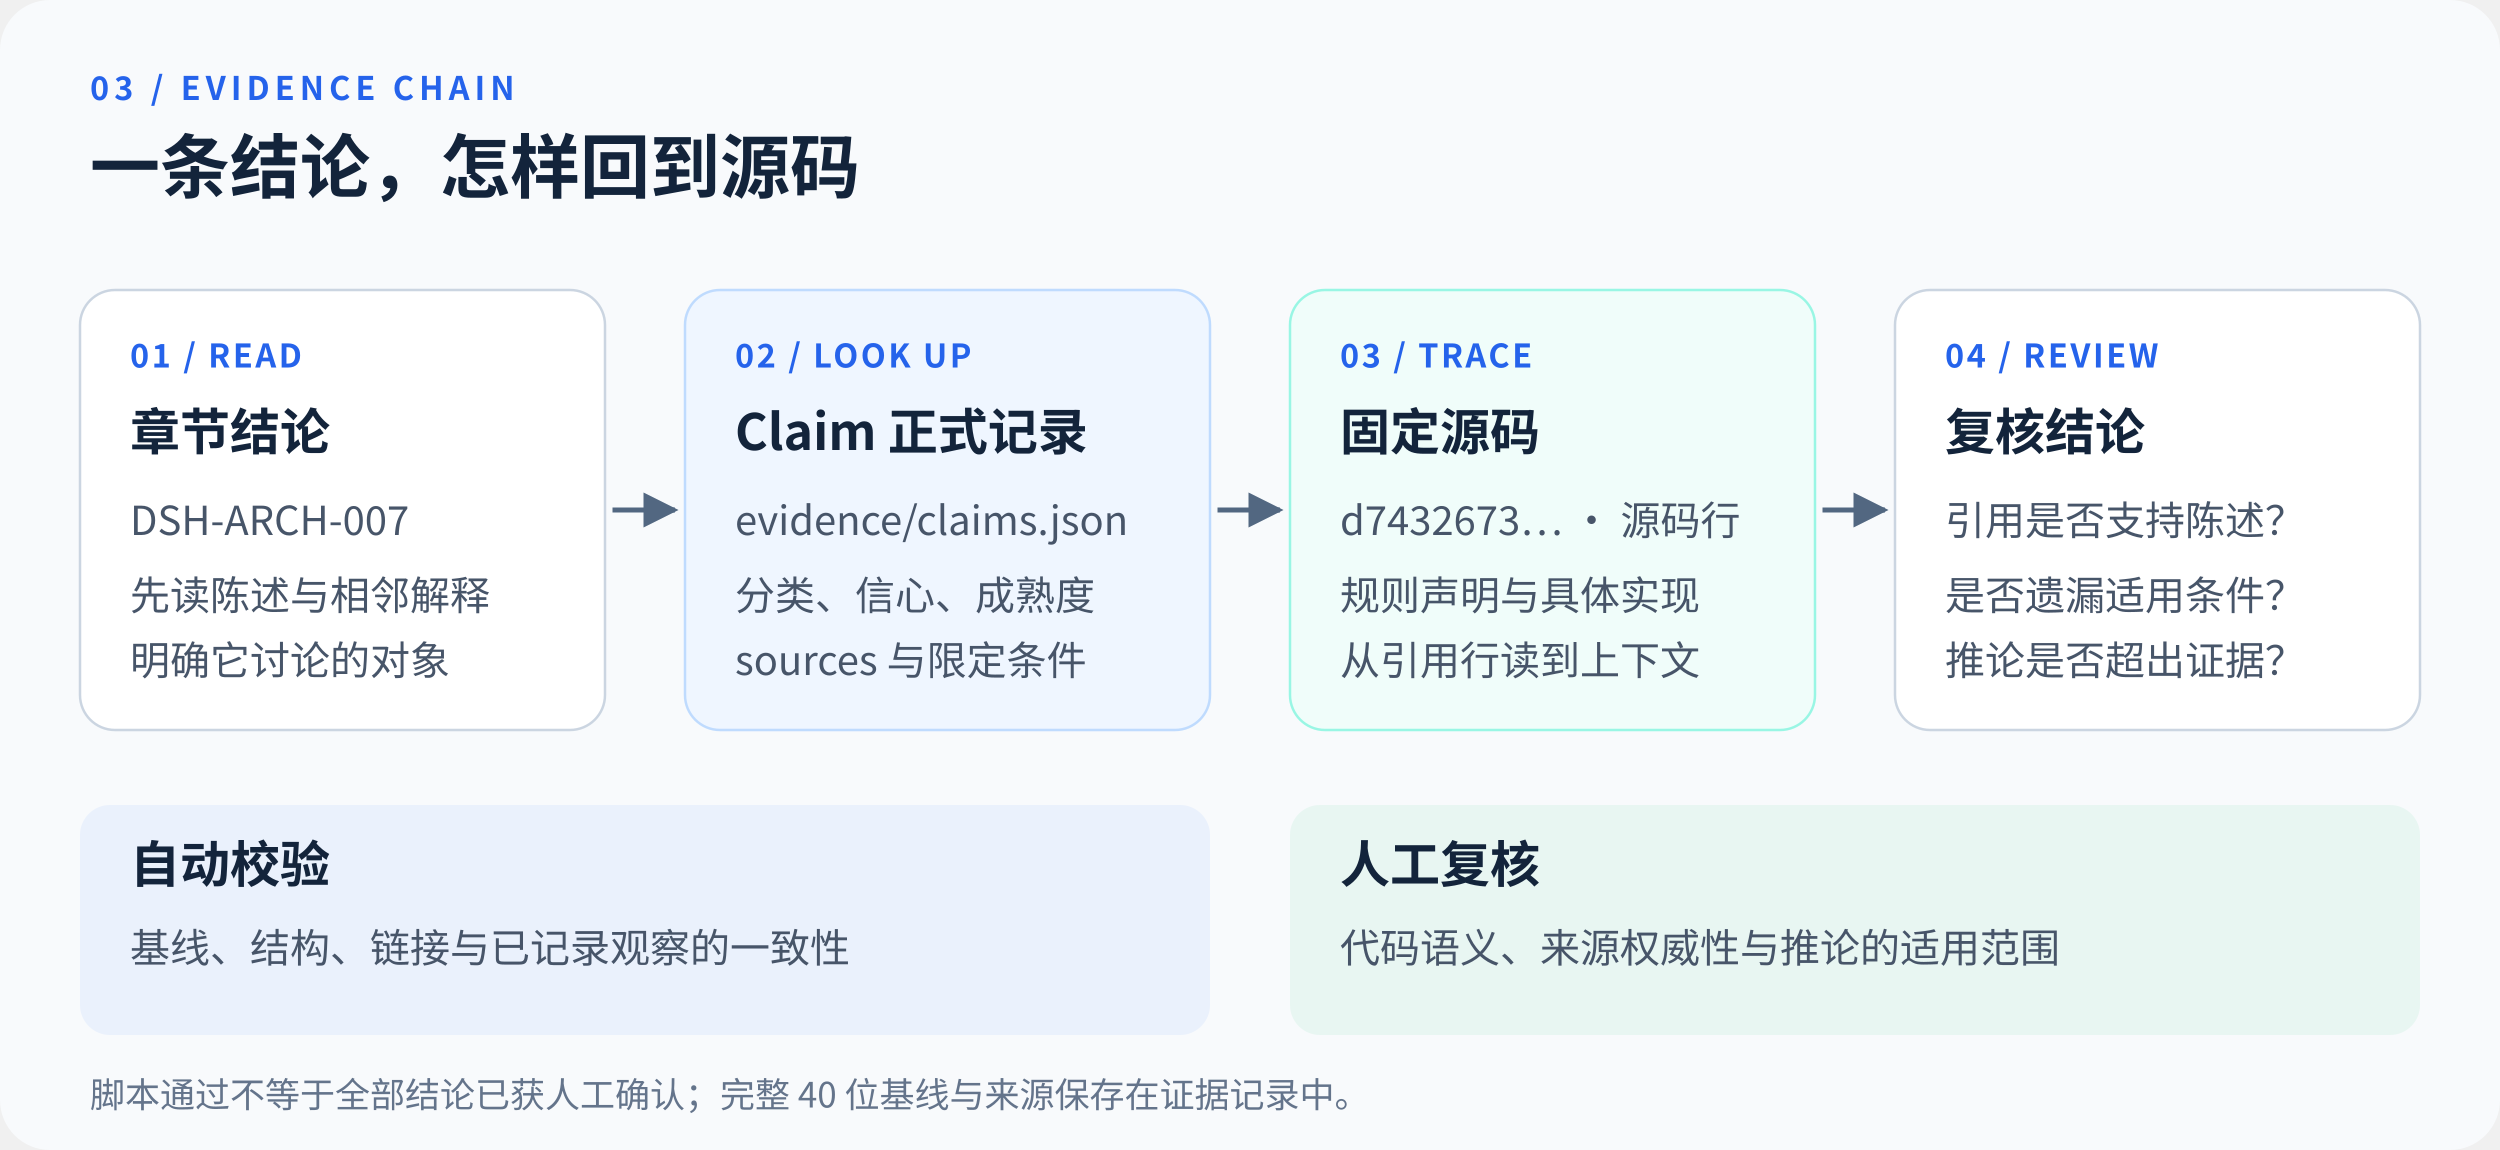
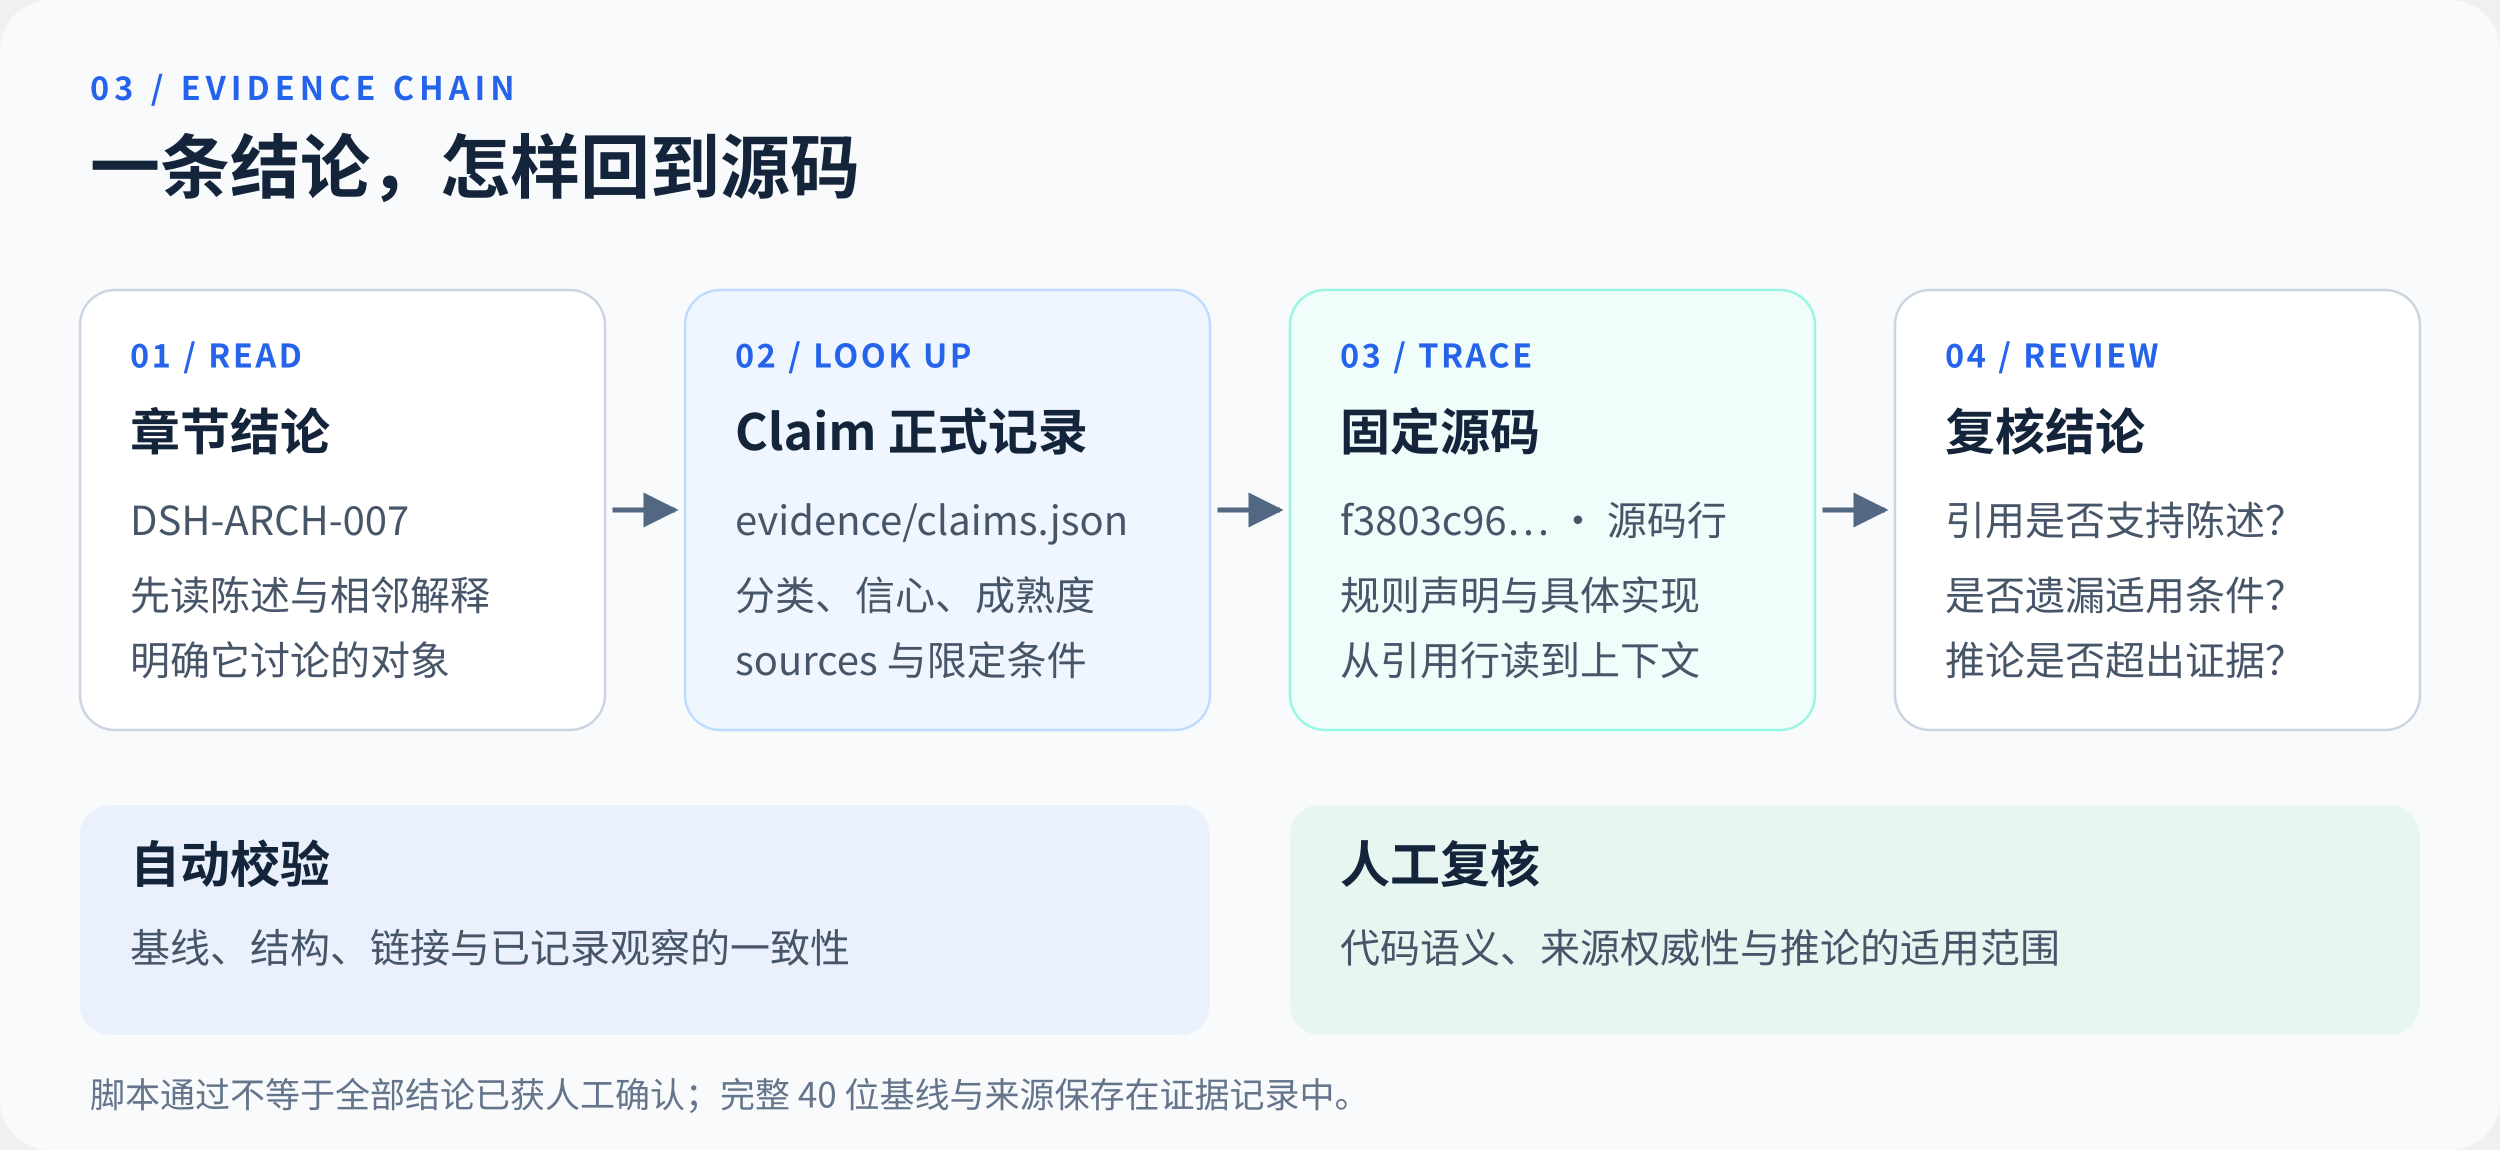
<svg xmlns="http://www.w3.org/2000/svg" width="1000" height="460" viewBox="0 0 1000 460" role="img" aria-labelledby="title desc">
  <defs>
    <marker id="arrow" viewBox="0 0 10 10" refX="9" refY="5" markerWidth="7" markerHeight="7" orient="auto">
      <path d="M 0 0 L 10 5 L 0 10 z" fill="#526781" />
    </marker>
    <style>
      text { font-family: -apple-system, BlinkMacSystemFont, 'Segoe UI', 'PingFang SC', 'Noto Sans CJK SC', sans-serif; }
      .title { font-size: 28px; font-weight: 700; fill: #13243b; }
      .heading { font-size: 20px; font-weight: 700; fill: #13243b; }
      .body { font-size: 16px; fill: #475569; }
      .number { font-size: 13px; font-weight: 700; letter-spacing: 1px; fill: #2563eb; }
    </style>
  </defs>
  <rect width="1000" height="460" rx="20" fill="#f8fafc" />
  <text x="36" y="40" font-size="13" font-weight="700" letter-spacing="2" fill="#2563eb">03 / EVIDENCE CHAIN</text>
  <text x="36" y="77" class="title">一条结论，怎样回到源码</text>
  <rect x="32" y="116" width="210" height="176" rx="14" fill="#ffffff" stroke="#cbd5e1" />
  <text x="52" y="147" class="number">01 / READ</text>
  <text x="52" y="180" class="heading">章节结论</text>
  <text x="52" y="214" class="body">DSH-ARCH-007</text>
  <text x="52" y="244" class="body">先读陈述与相邻解释</text>
  <text x="52" y="270" class="body">明确它讨论的对象</text>
  <rect x="274" y="116" width="210" height="176" rx="14" fill="#eff6ff" stroke="#bfdbfe" />
  <text x="294" y="147" class="number">02 / LOOK UP</text>
  <text x="294" y="180" class="heading">Claim 正式记录</text>
  <text x="294" y="214" class="body">evidence/claims.json</text>
  <text x="294" y="244" class="body">分类、信心、成熟度</text>
  <text x="294" y="270" class="body">sources 与限定条件</text>
  <rect x="516" y="116" width="210" height="176" rx="14" fill="#f0fdfa" stroke="#99f6e4" />
  <text x="536" y="147" class="number">03 / TRACE</text>
  <text x="536" y="180" class="heading">固定源码</text>
-   <text x="536" y="214" class="body">d7432673… · 源码行</text>
+   <text x="536" y="214" class="body">f3803c96… · 源码行</text>
  <text x="536" y="244" class="body">规则声明与具体实现</text>
  <text x="536" y="270" class="body">从引用行读到上下文</text>
  <rect x="758" y="116" width="210" height="176" rx="14" fill="#ffffff" stroke="#cbd5e1" />
  <text x="778" y="147" class="number">04 / REVIEW</text>
  <text x="778" y="180" class="heading">复核结论</text>
  <text x="778" y="214" class="body">引用是否支持陈述？</text>
  <text x="778" y="244" class="body">是否遗漏适用条件？</text>
  <text x="778" y="270" class="body">推论是否超出证据？</text>
  <g fill="none" stroke="#526781" stroke-width="2" marker-end="url(#arrow)">
    <path d="M 245 204 H 270" />
    <path d="M 487 204 H 512" />
    <path d="M 729 204 H 754" />
  </g>
  <rect x="32" y="322" width="452" height="92" rx="12" fill="#eaf1fc" />
  <text x="52" y="353" class="heading">自动校验</text>
  <text x="52" y="385" class="body">基线、结构、链接与已记录观察的一致性</text>
  <rect x="516" y="322" width="452" height="92" rx="12" fill="#e8f6f2" />
  <text x="536" y="353" class="heading">人工复核</text>
  <text x="536" y="385" class="body">代码语义、来源权威性与推论的适用范围</text>
  <text x="36" y="443" font-size="14" fill="#64748b">脚本通过不等于全部结论已获人工确认；完整 40 位基线与来源保存在证据记录中。</text>
</svg>
